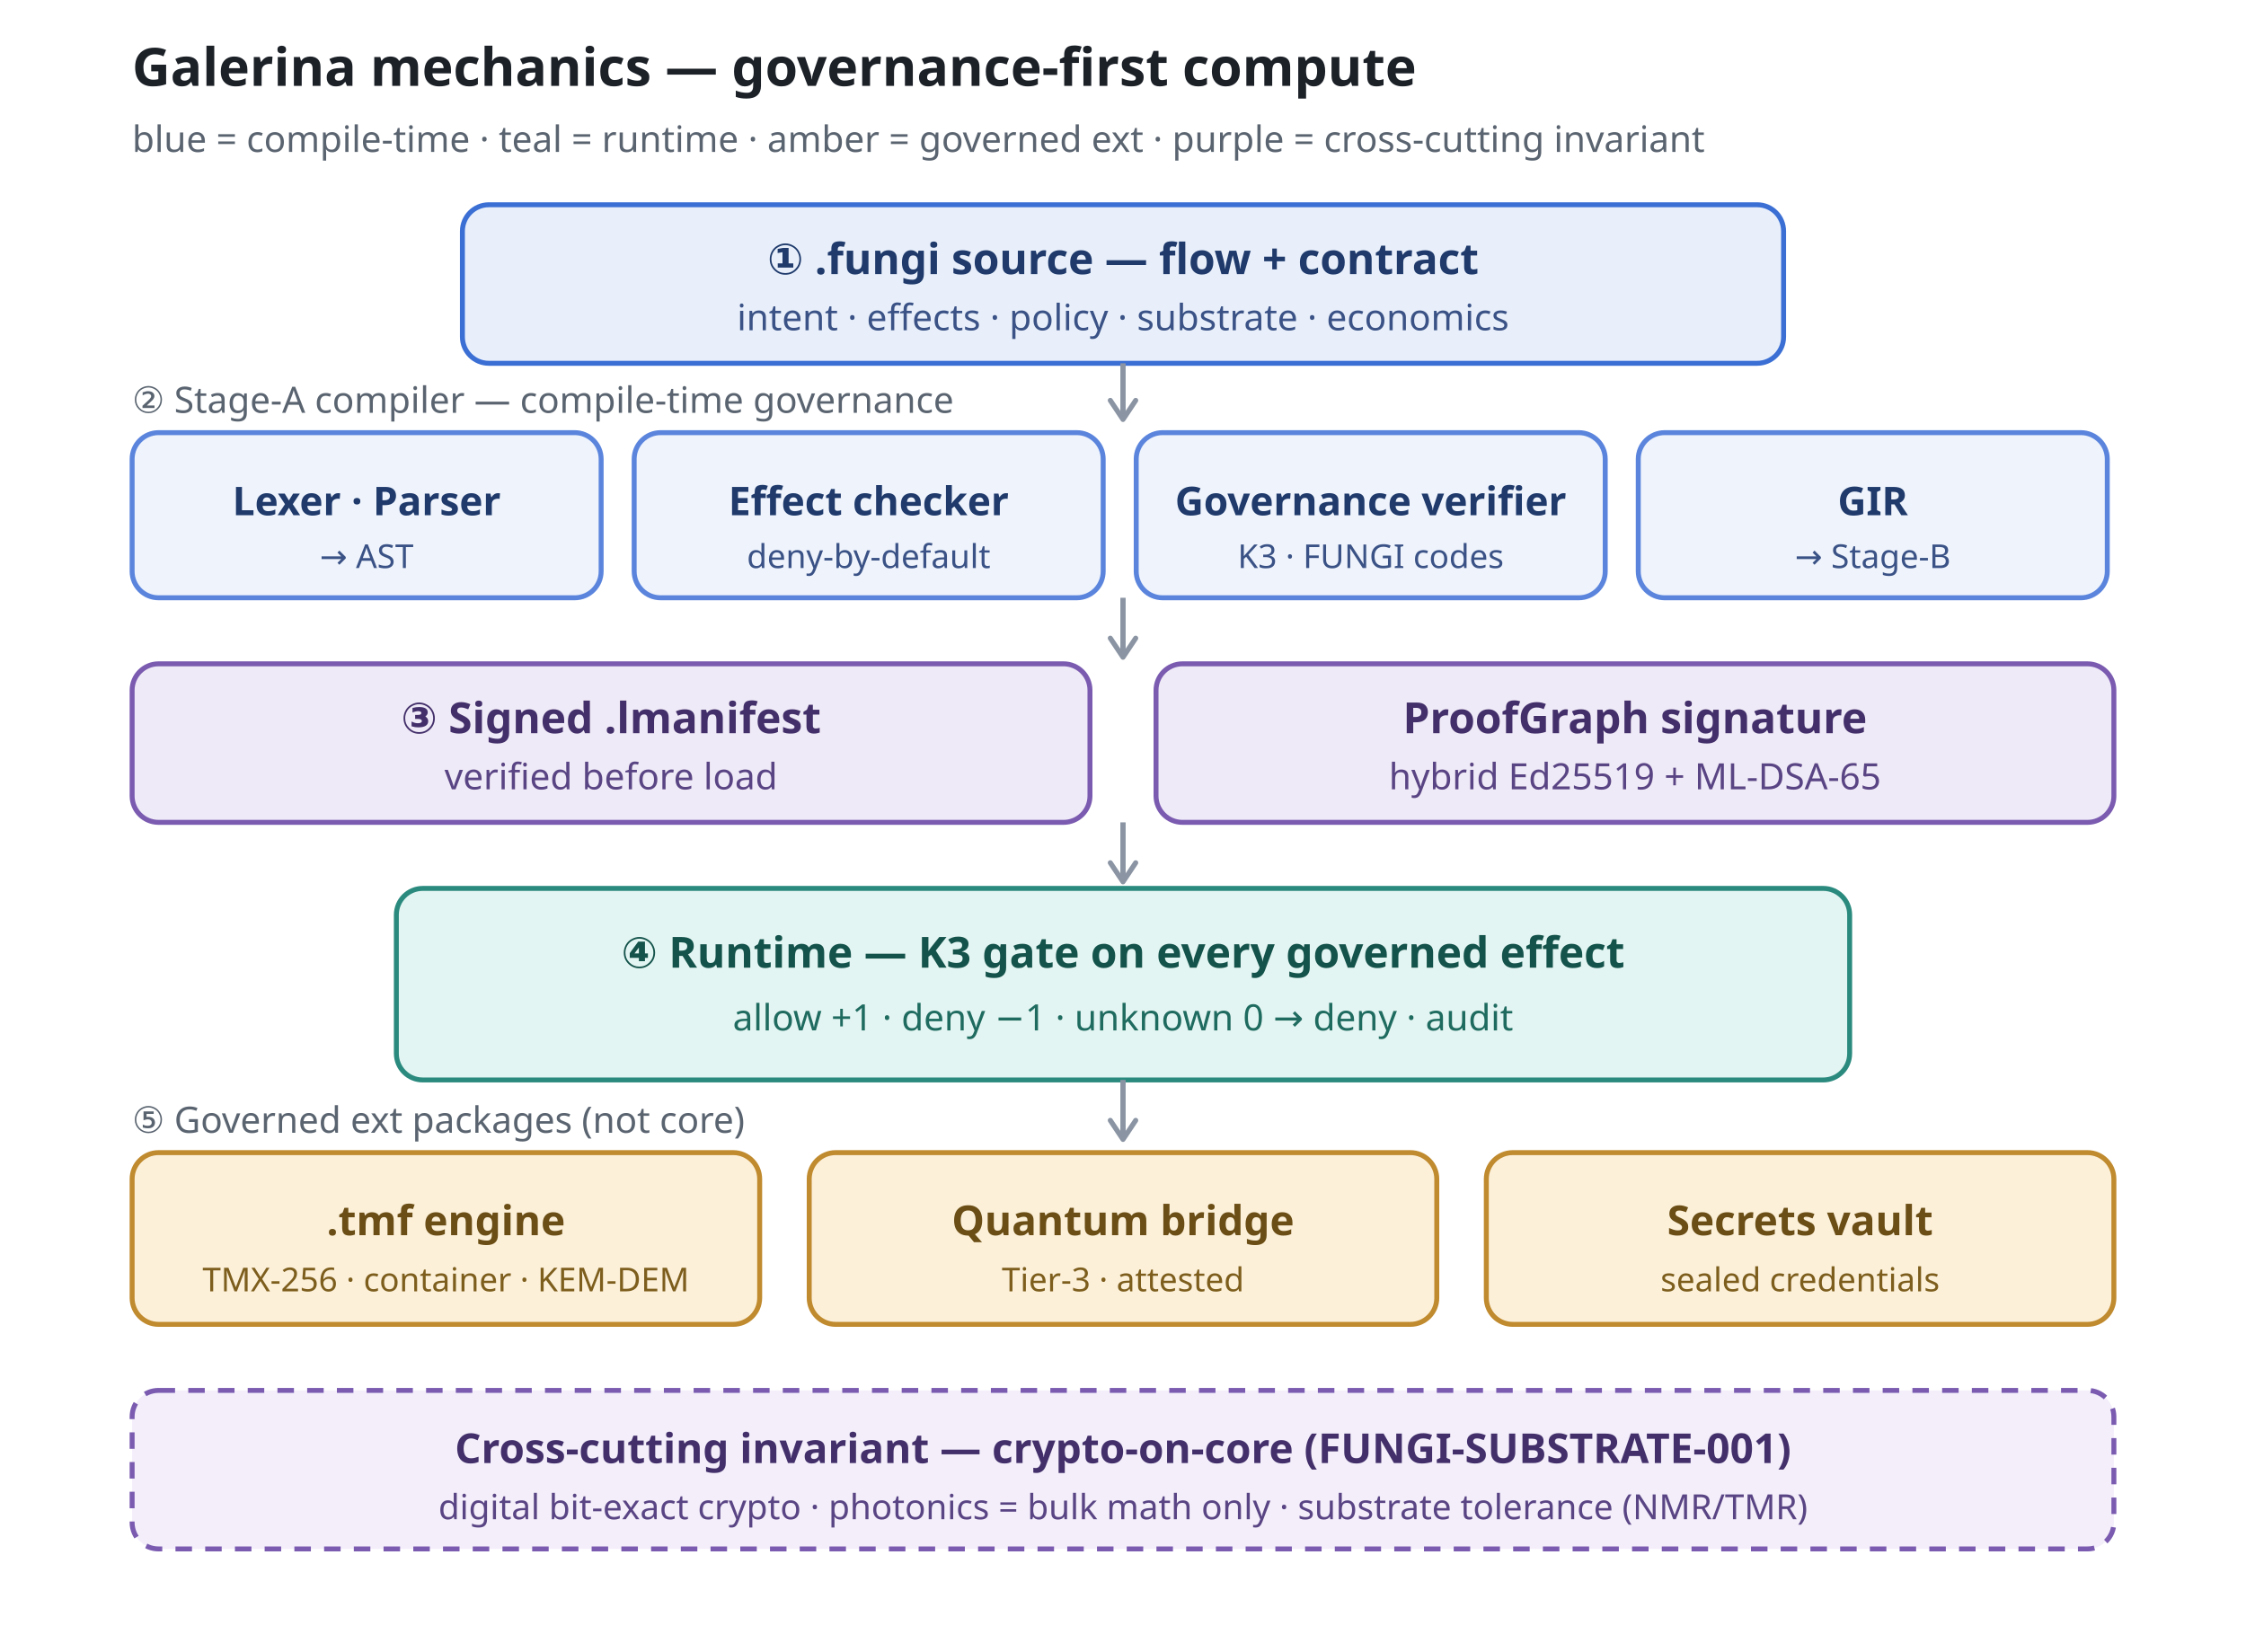
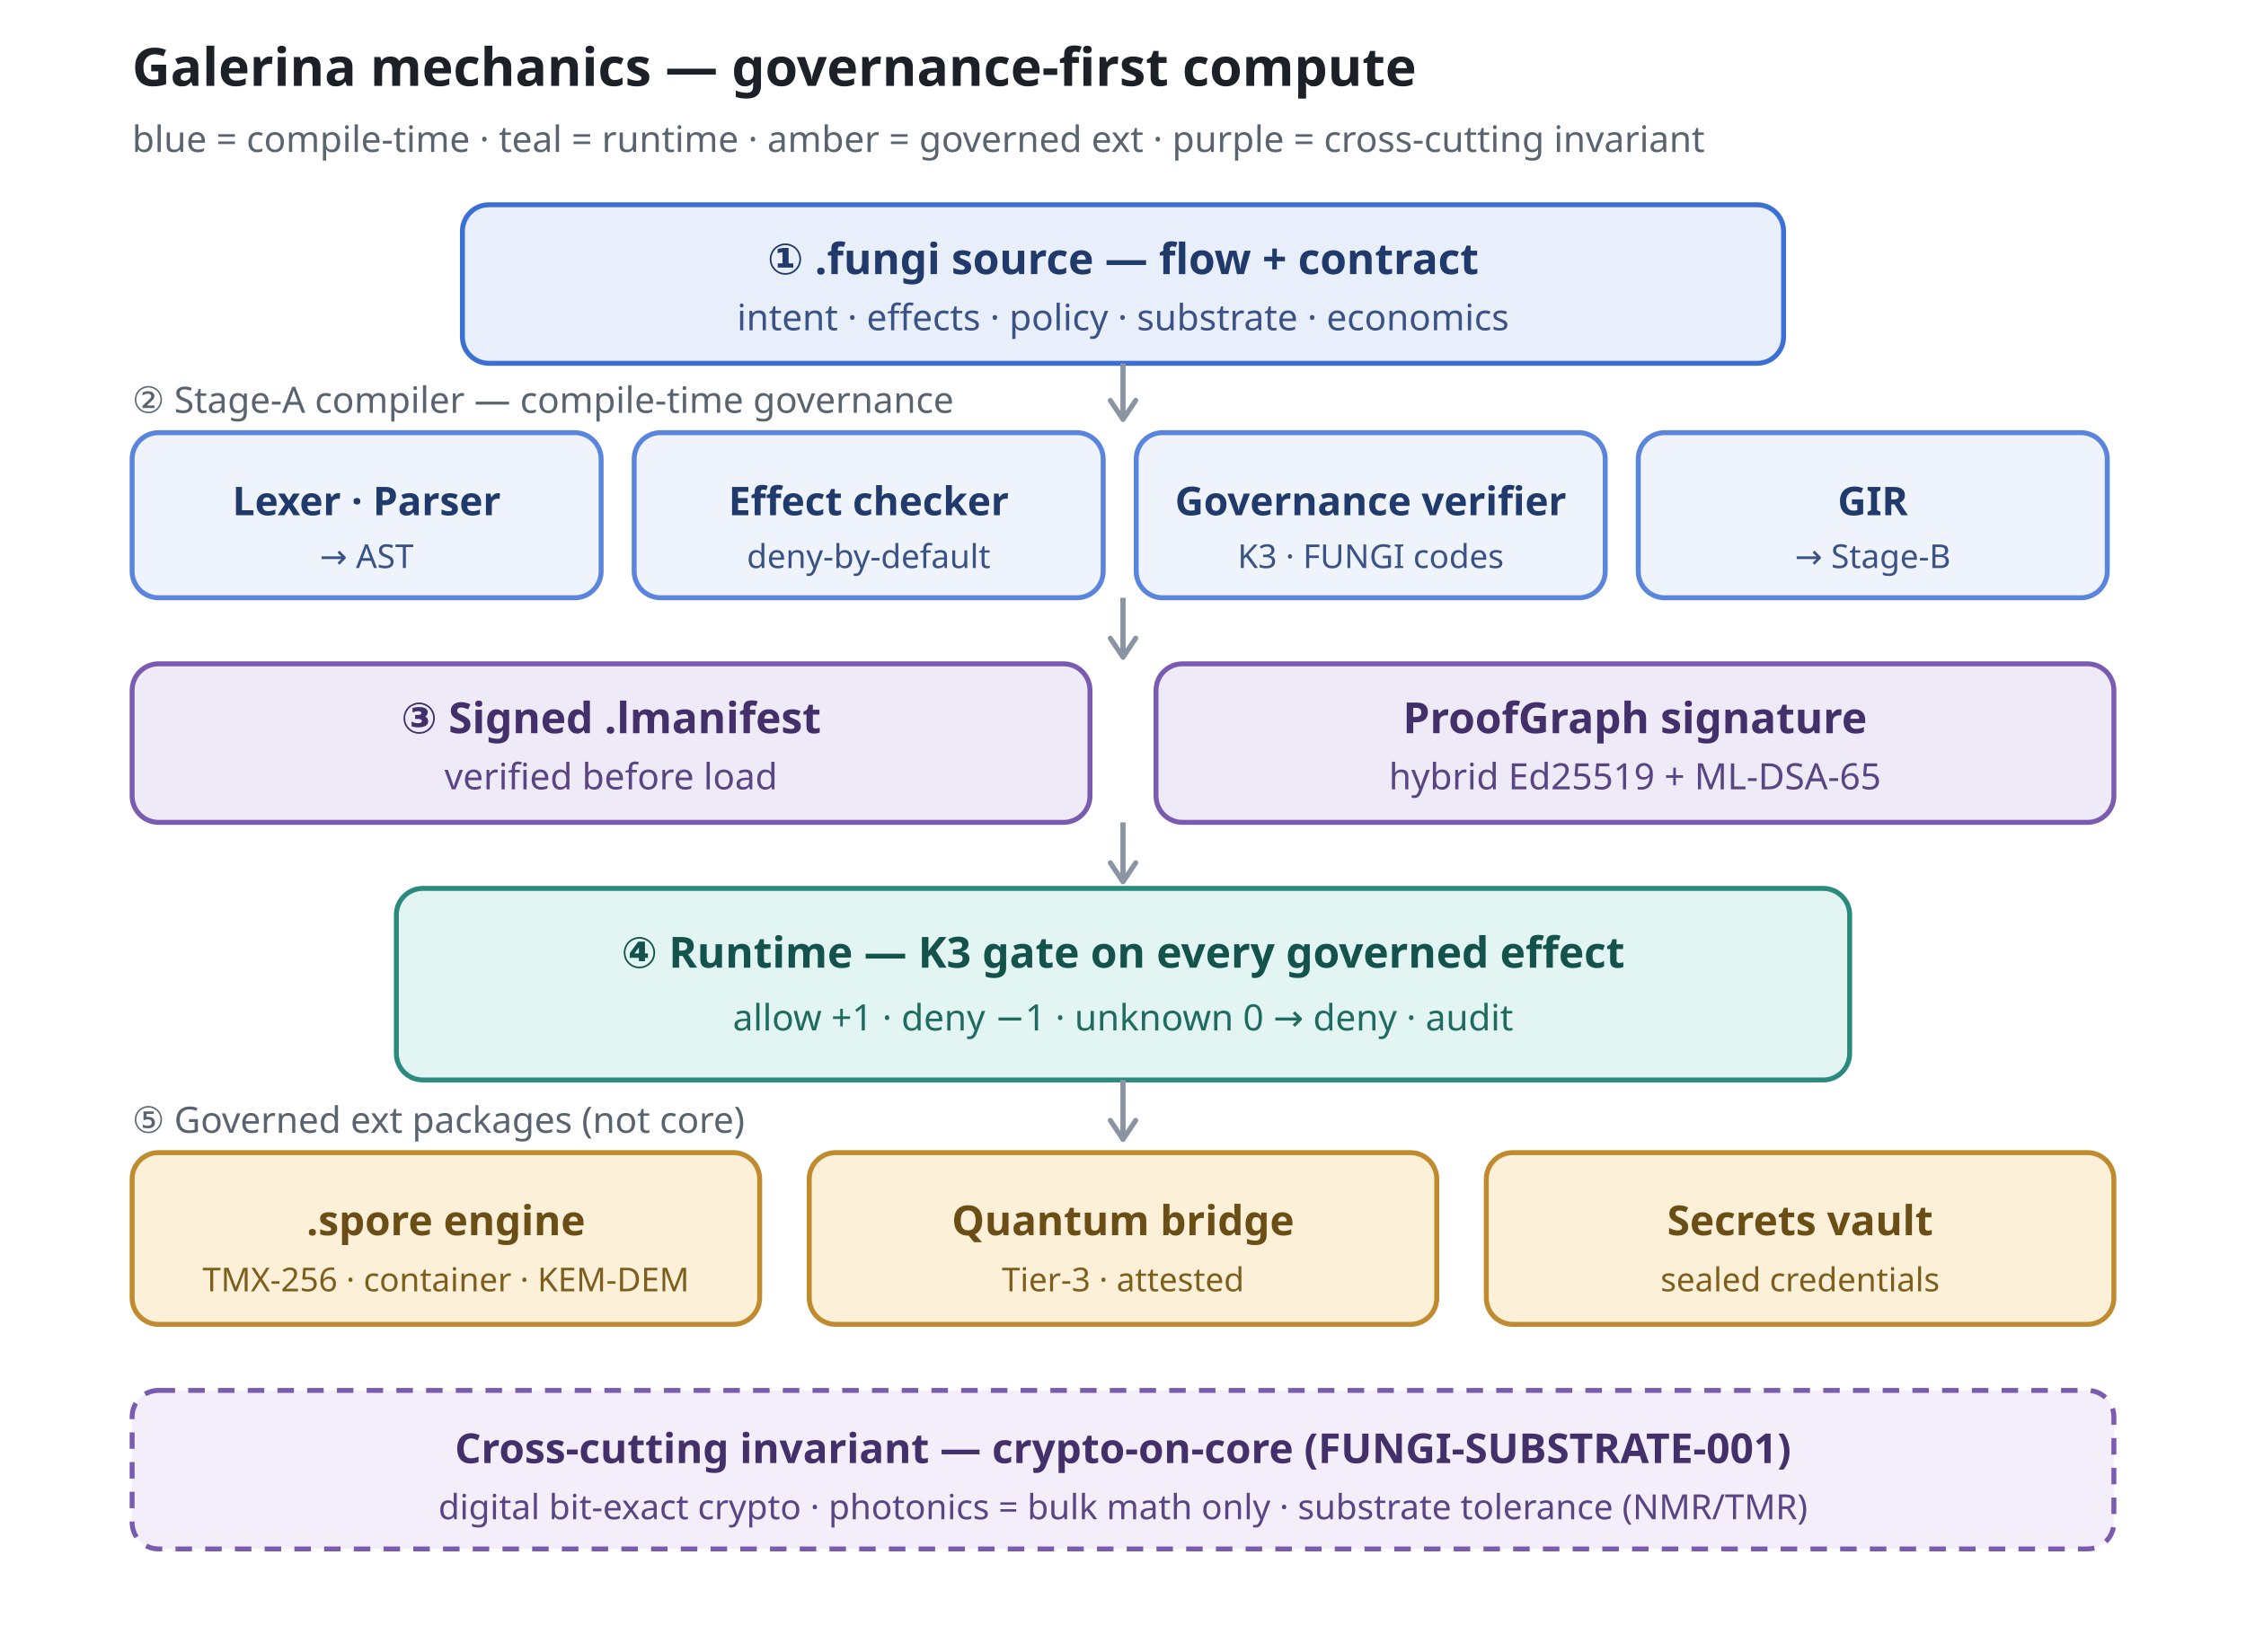
<svg xmlns="http://www.w3.org/2000/svg" width="100%" viewBox="0 0 680 500" role="img" font-family="ui-sans-serif, system-ui, sans-serif">
  <defs>
    <marker id="arrow" viewBox="0 0 10 10" refX="8" refY="5" markerWidth="6" markerHeight="6" orient="auto-start-reverse">
      <path d="M2 1L8 5L2 9" fill="none" stroke="context-stroke" stroke-width="1.6" stroke-linecap="round" stroke-linejoin="round" />
    </marker>
  </defs>
  <text x="40" y="26" font-size="16" font-weight="700" fill="#1c2128">Galerina mechanics — governance-first compute</text>
  <text x="40" y="46" font-size="11" fill="#5a6470">blue = compile-time · teal = runtime · amber = governed ext · purple = cross-cutting invariant</text>
  <rect x="140" y="62" width="400" height="48" rx="8" fill="#e8effb" stroke="#3b6fd4" stroke-width="1.5" />
  <text x="340" y="83" text-anchor="middle" font-size="13" font-weight="600" fill="#1f3a6b">① .fungi source — flow + contract</text>
  <text x="340" y="100" text-anchor="middle" font-size="11" fill="#3a5285">intent · effects · policy · substrate · economics</text>
  <path d="M340 110 L340 127" fill="none" stroke="#8a94a3" stroke-width="1.6" marker-end="url(#arrow)" />
  <text x="40" y="125" font-size="11" fill="#5a6470">② Stage-A compiler — compile-time governance</text>
  <rect x="40" y="131" width="142" height="50" rx="8" fill="#eef3fc" stroke="#5b85dd" stroke-width="1.5" />
  <text x="111" y="156" text-anchor="middle" font-size="12" font-weight="600" fill="#1f3a6b">Lexer · Parser</text>
  <text x="111" y="172" text-anchor="middle" font-size="10" fill="#3a5285">→ AST</text>
  <rect x="192" y="131" width="142" height="50" rx="8" fill="#eef3fc" stroke="#5b85dd" stroke-width="1.5" />
  <text x="263" y="156" text-anchor="middle" font-size="12" font-weight="600" fill="#1f3a6b">Effect checker</text>
  <text x="263" y="172" text-anchor="middle" font-size="10" fill="#3a5285">deny-by-default</text>
  <rect x="344" y="131" width="142" height="50" rx="8" fill="#eef3fc" stroke="#5b85dd" stroke-width="1.5" />
  <text x="415" y="156" text-anchor="middle" font-size="12" font-weight="600" fill="#1f3a6b">Governance verifier</text>
  <text x="415" y="172" text-anchor="middle" font-size="10" fill="#3a5285">K3 · FUNGI codes</text>
  <rect x="496" y="131" width="142" height="50" rx="8" fill="#eef3fc" stroke="#5b85dd" stroke-width="1.5" />
  <text x="567" y="156" text-anchor="middle" font-size="12" font-weight="600" fill="#1f3a6b">GIR</text>
  <text x="567" y="172" text-anchor="middle" font-size="10" fill="#3a5285">→ Stage-B</text>
  <path d="M340 181 L340 199" fill="none" stroke="#8a94a3" stroke-width="1.6" marker-end="url(#arrow)" />
  <rect x="40" y="201" width="290" height="48" rx="8" fill="#efeaf7" stroke="#7a5bb0" stroke-width="1.5" />
  <text x="185" y="222" text-anchor="middle" font-size="13" font-weight="600" fill="#43306b">③ Signed .lmanifest</text>
  <text x="185" y="239" text-anchor="middle" font-size="11" fill="#5a4584">verified before load</text>
  <rect x="350" y="201" width="290" height="48" rx="8" fill="#efeaf7" stroke="#7a5bb0" stroke-width="1.5" />
  <text x="495" y="222" text-anchor="middle" font-size="13" font-weight="600" fill="#43306b">ProofGraph signature</text>
  <text x="495" y="239" text-anchor="middle" font-size="11" fill="#5a4584">hybrid Ed25519 + ML-DSA-65</text>
  <path d="M340 249 L340 267" fill="none" stroke="#8a94a3" stroke-width="1.6" marker-end="url(#arrow)" />
  <rect x="120" y="269" width="440" height="58" rx="8" fill="#e3f5f2" stroke="#2b8a7e" stroke-width="1.5" />
  <text x="340" y="293" text-anchor="middle" font-size="13" font-weight="600" fill="#14534b">④ Runtime — K3 gate on every governed effect</text>
  <text x="340" y="312" text-anchor="middle" font-size="11" fill="#1f6b60">allow +1 · deny −1 · unknown 0 → deny · audit</text>
  <path d="M340 327 L340 345" fill="none" stroke="#8a94a3" stroke-width="1.6" marker-end="url(#arrow)" />
  <text x="40" y="343" font-size="11" fill="#5a6470">⑤ Governed ext packages (not core)</text>
  <rect x="40" y="349" width="190" height="52" rx="8" fill="#fcf0d9" stroke="#c08a2e" stroke-width="1.5" />
-   <text x="135" y="374" text-anchor="middle" font-size="12.5" font-weight="600" fill="#6b4e15">.tmf engine</text>
+   <text x="135" y="374" text-anchor="middle" font-size="12.5" font-weight="600" fill="#6b4e15">.spore engine</text>
  <text x="135" y="391" text-anchor="middle" font-size="10" fill="#7d5e1d">TMX-256 · container · KEM-DEM</text>
  <rect x="245" y="349" width="190" height="52" rx="8" fill="#fcf0d9" stroke="#c08a2e" stroke-width="1.5" />
  <text x="340" y="374" text-anchor="middle" font-size="12.5" font-weight="600" fill="#6b4e15">Quantum bridge</text>
  <text x="340" y="391" text-anchor="middle" font-size="10" fill="#7d5e1d">Tier-3 · attested</text>
  <rect x="450" y="349" width="190" height="52" rx="8" fill="#fcf0d9" stroke="#c08a2e" stroke-width="1.5" />
  <text x="545" y="374" text-anchor="middle" font-size="12.5" font-weight="600" fill="#6b4e15">Secrets vault</text>
  <text x="545" y="391" text-anchor="middle" font-size="10" fill="#7d5e1d">sealed credentials</text>
  <rect x="40" y="421" width="600" height="48" rx="8" fill="#f3eefa" stroke="#7a5bb0" stroke-width="1.5" stroke-dasharray="5 4" />
  <text x="340" y="443" text-anchor="middle" font-size="12.5" font-weight="600" fill="#43306b">Cross-cutting invariant — crypto-on-core (FUNGI-SUBSTRATE-001)</text>
  <text x="340" y="460" text-anchor="middle" font-size="10.5" fill="#5a4584">digital bit-exact crypto · photonics = bulk math only · substrate tolerance (NMR/TMR)</text>
</svg>
